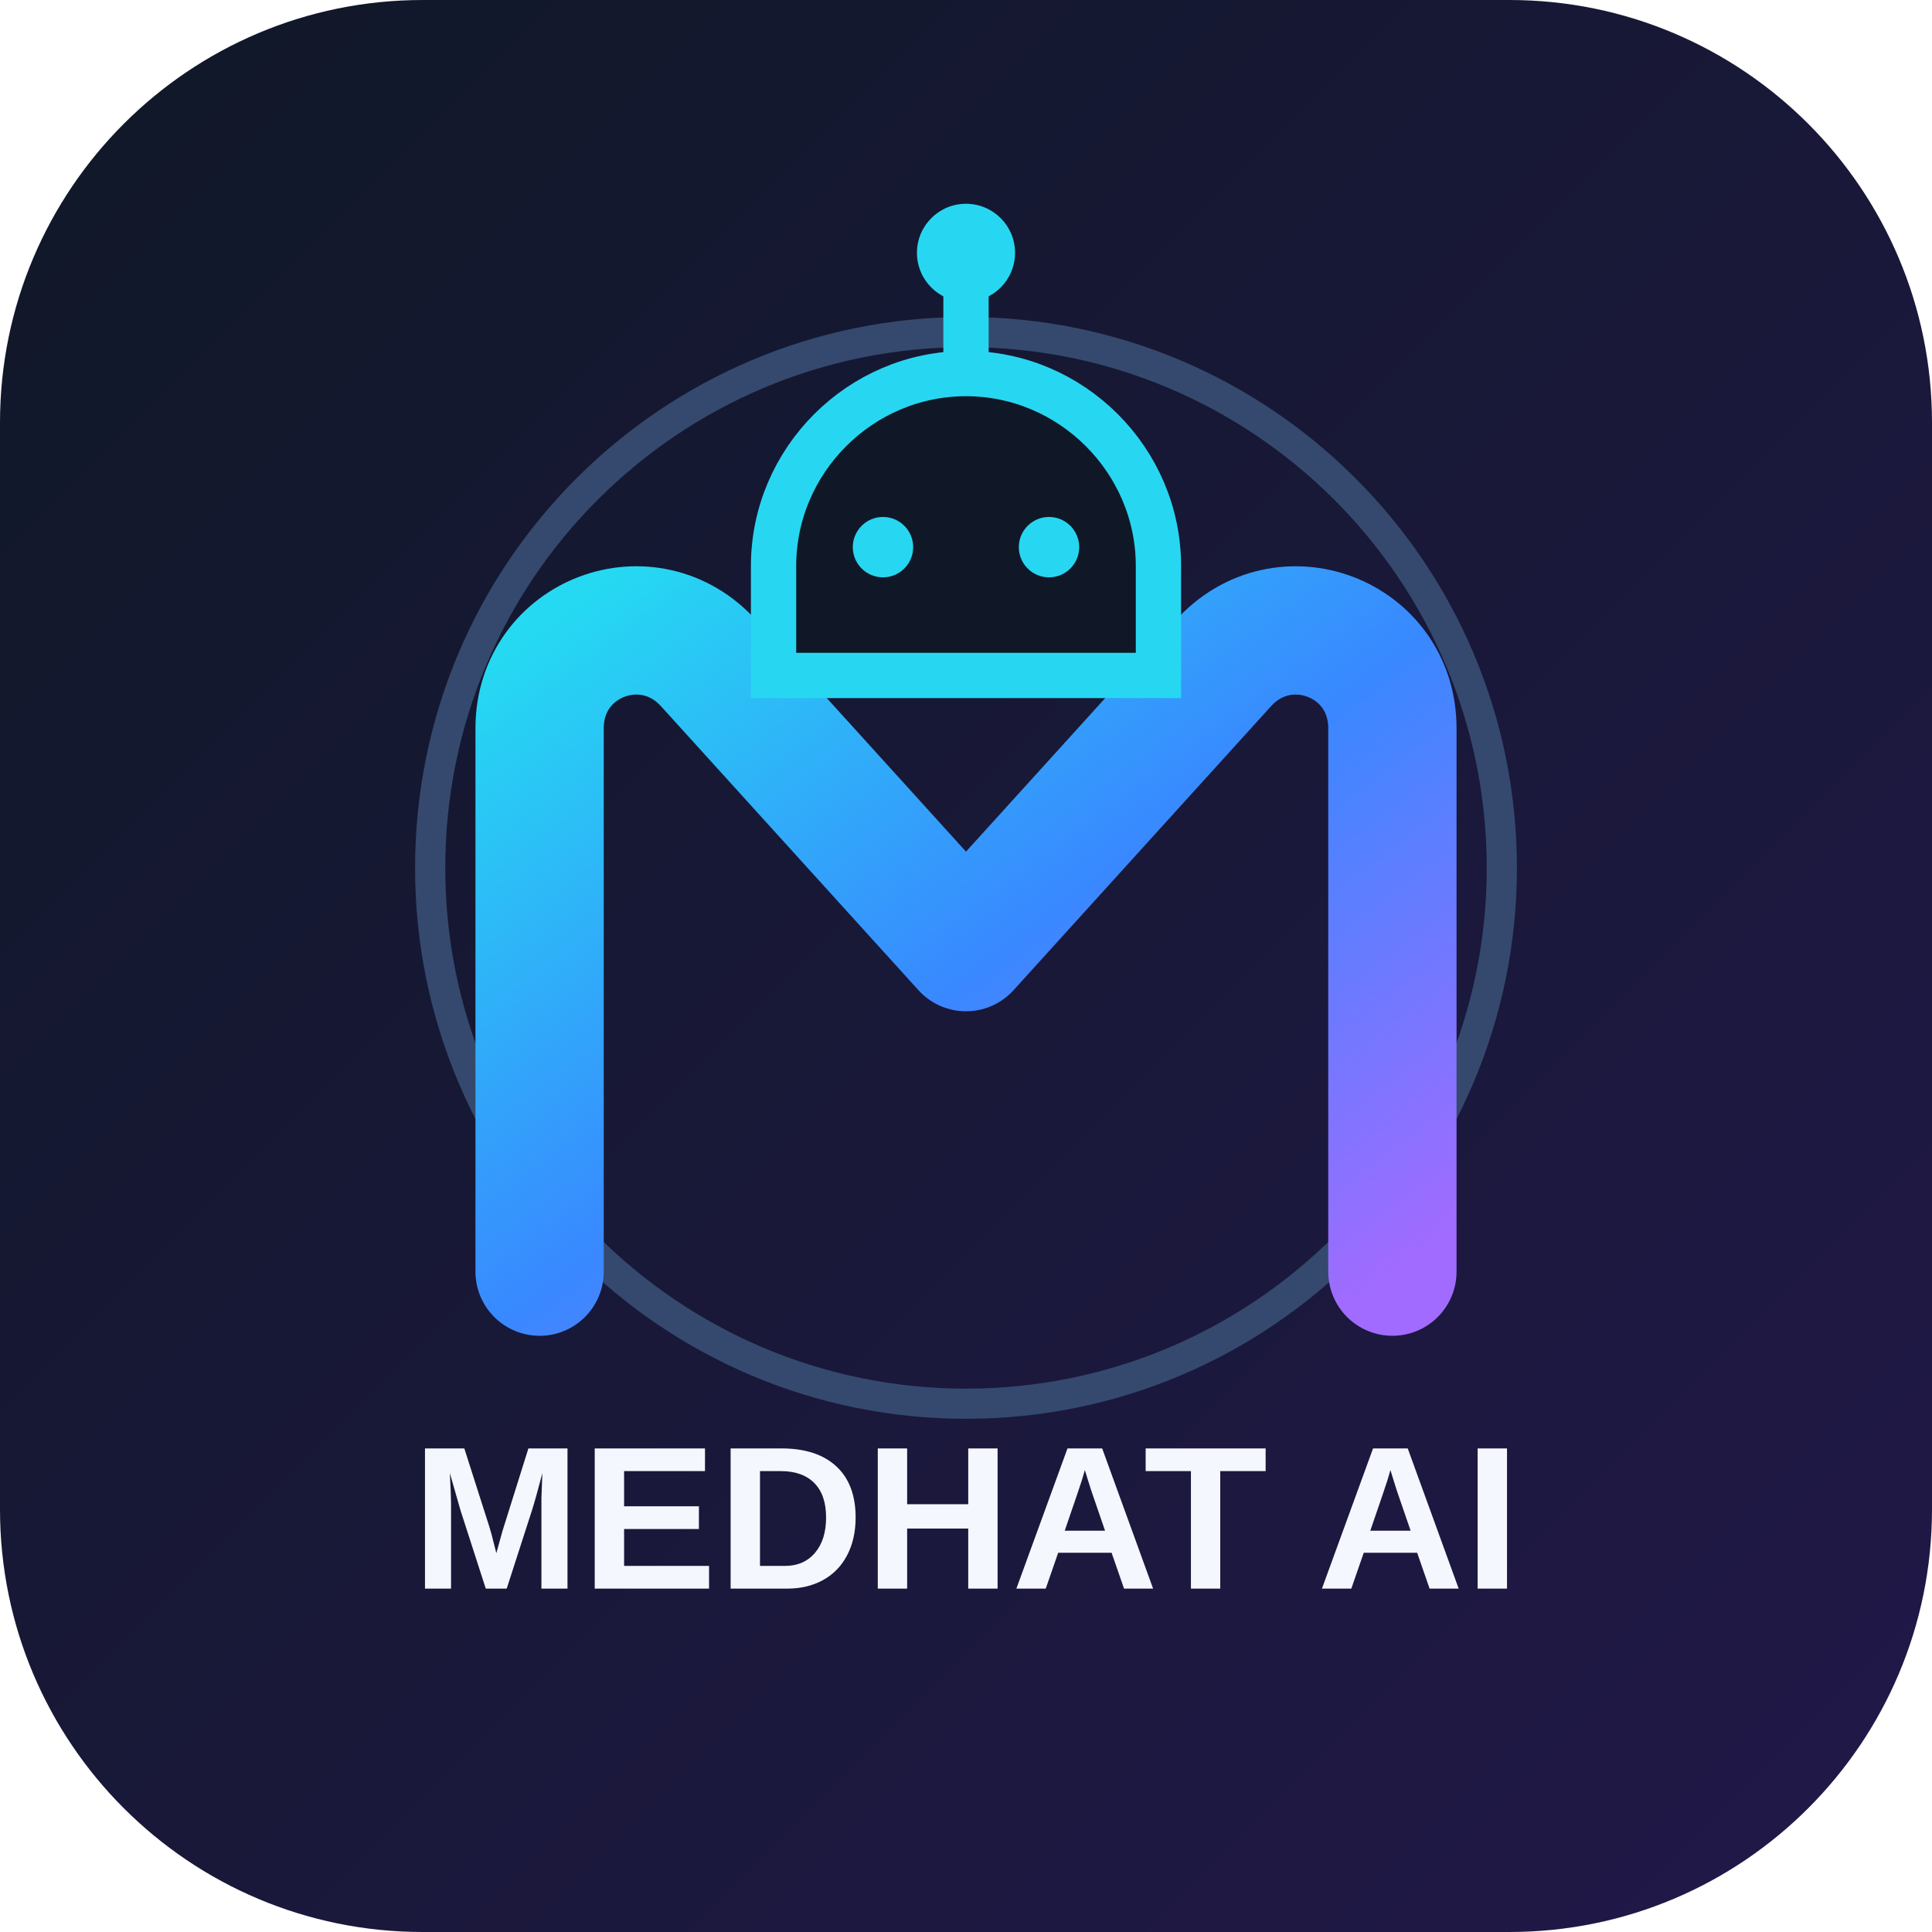
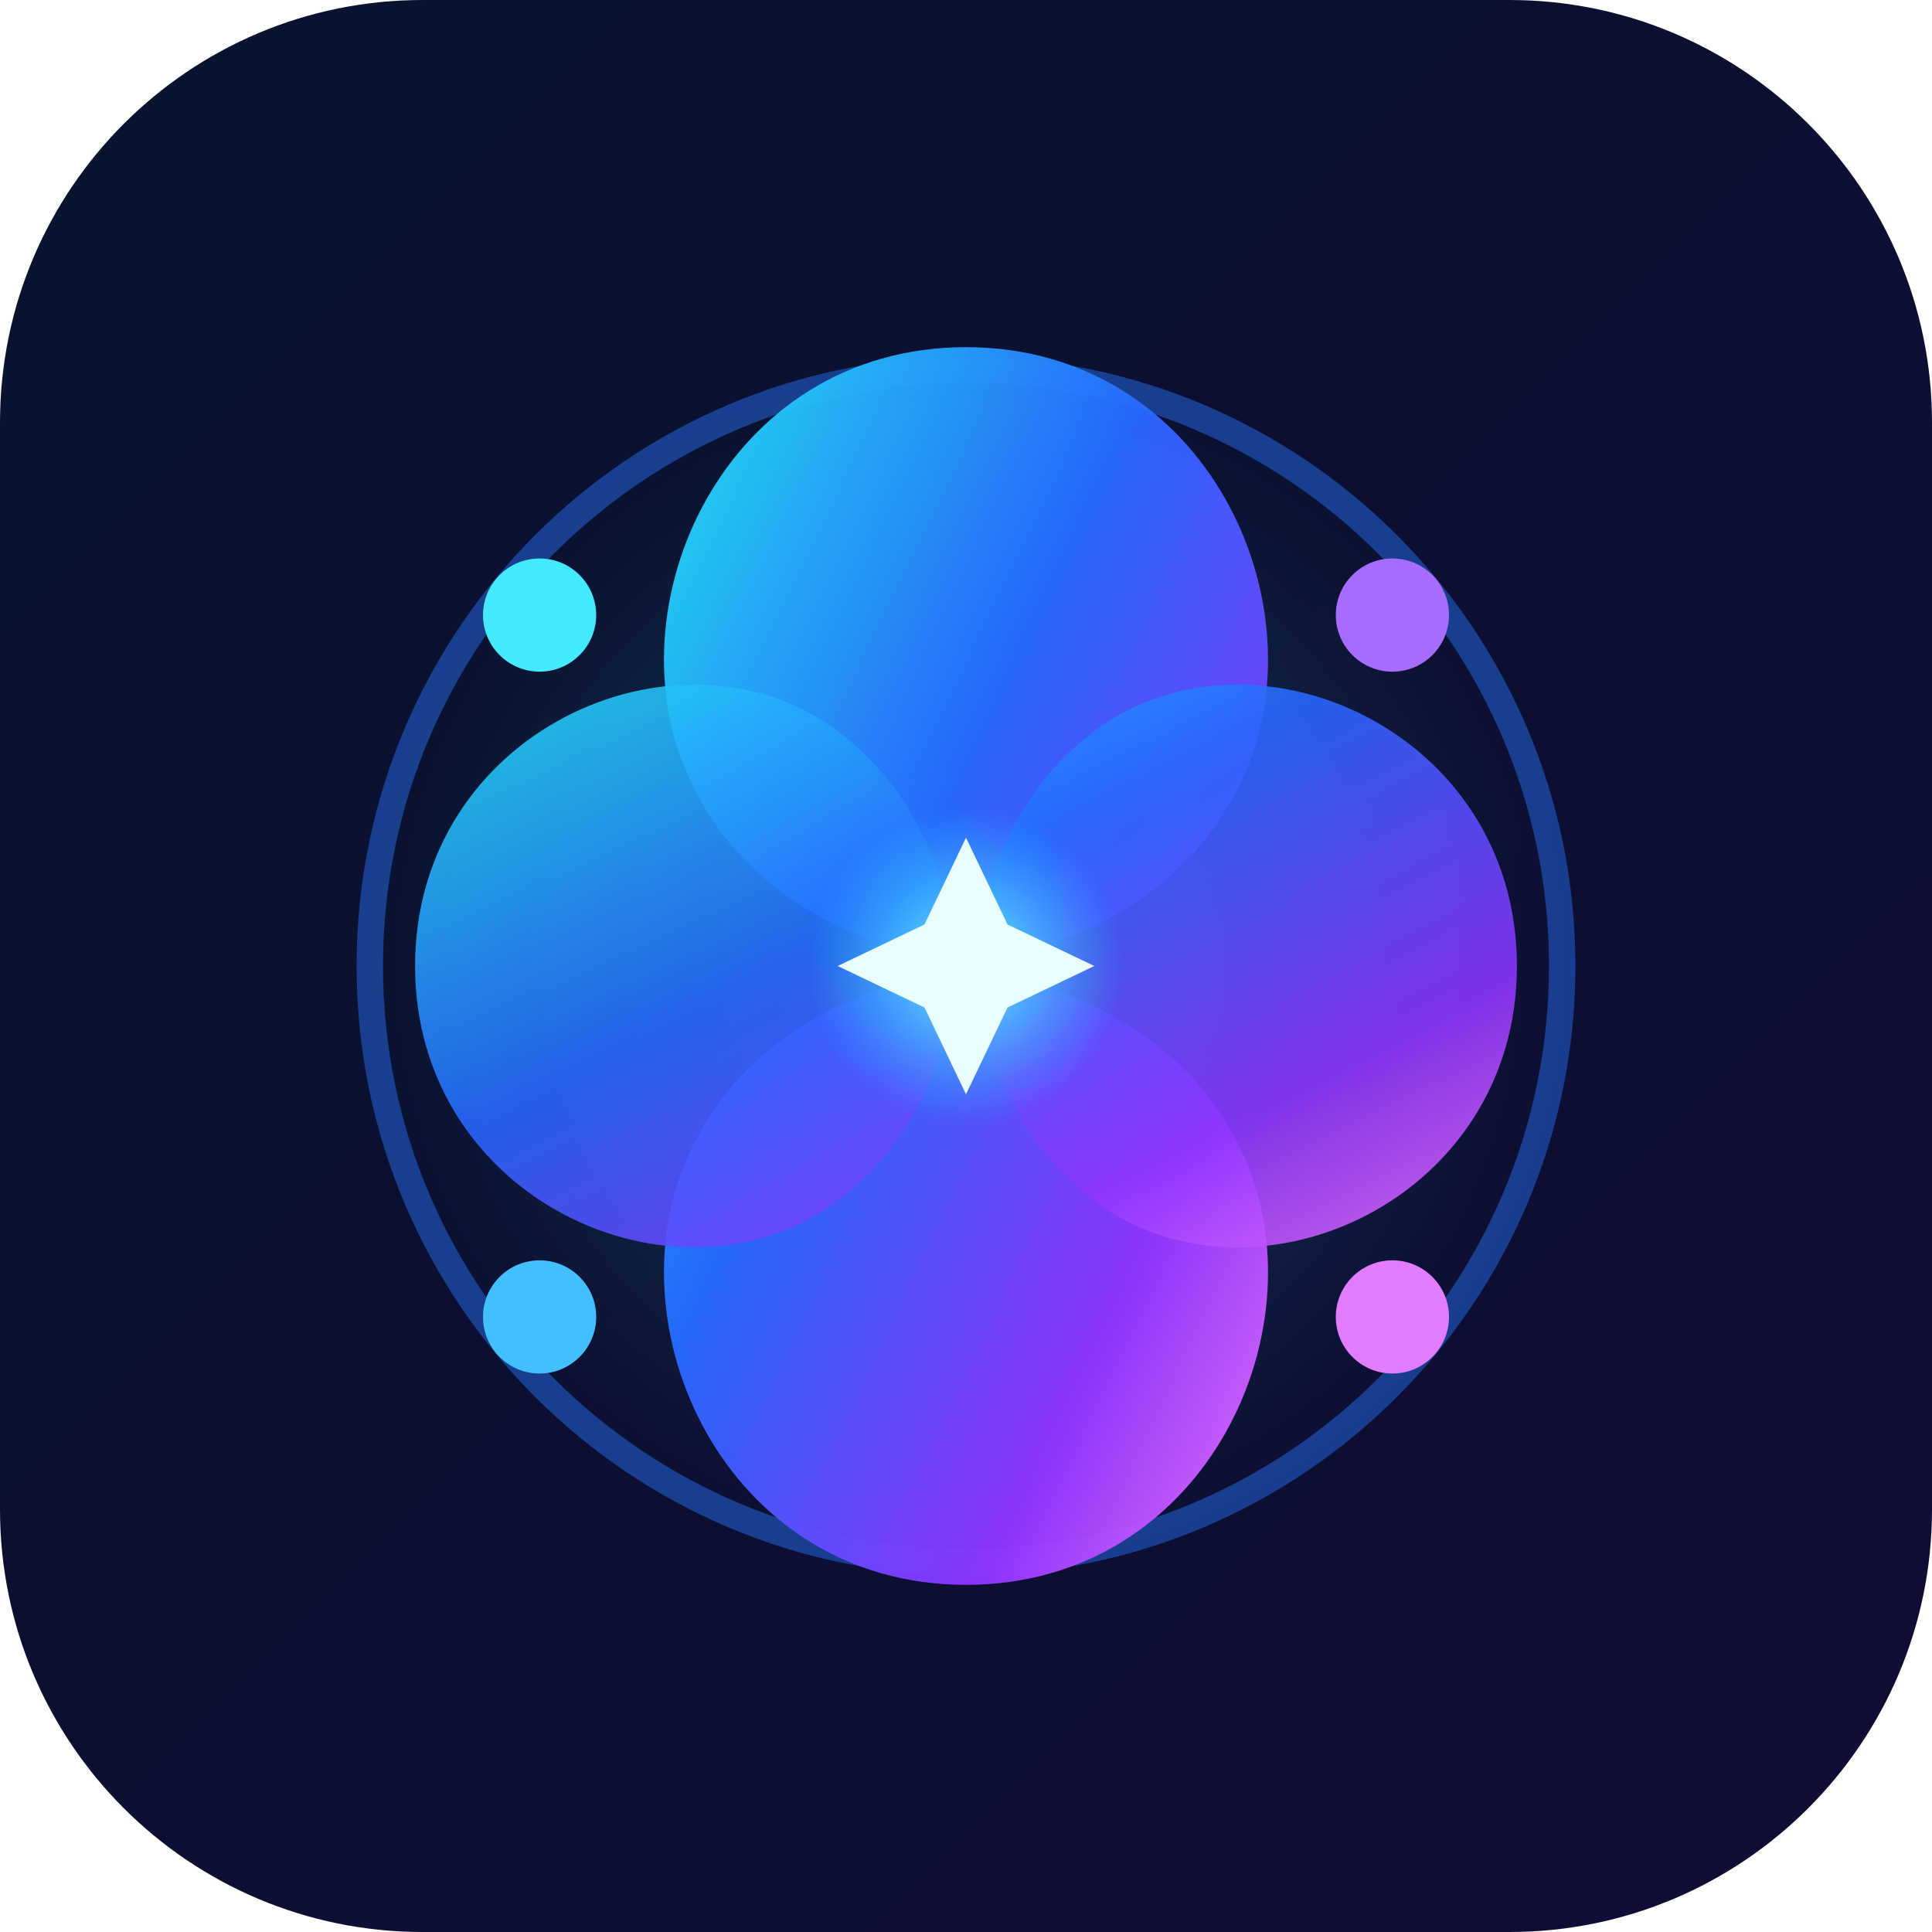
- <svg xmlns="http://www.w3.org/2000/svg" width="512" height="512" viewBox="0 0 512 512">
+ <svg xmlns="http://www.w3.org/2000/svg" viewBox="0 0 512 512" role="img" aria-label="Abstract AI emblem">
  <defs>
    <linearGradient id="bg" x1="0" y1="0" x2="1" y2="1">
-       <stop stop-color="#101827" />
-       <stop offset="1" stop-color="#211849" />
+       <stop stop-color="#07142f" />
+       <stop offset="1" stop-color="#100b36" />
    </linearGradient>
-     <linearGradient id="neon" x1="0" y1="0" x2="1" y2="1">
-       <stop stop-color="#25D9F2" />
-       <stop offset=".52" stop-color="#3988FF" />
-       <stop offset="1" stop-color="#A16BFF" />
+     <linearGradient id="ribbon" x1="0" y1="0" x2="1" y2="1">
+       <stop stop-color="#22e4f6" />
+       <stop offset=".42" stop-color="#2768ff" />
+       <stop offset=".76" stop-color="#8d35ff" />
+       <stop offset="1" stop-color="#ef72ff" />
    </linearGradient>
+     <radialGradient id="glow">
+       <stop stop-color="#75ffff" stop-opacity=".95" />
+       <stop offset="1" stop-color="#20d8ff" stop-opacity="0" />
+     </radialGradient>
+     <filter id="soft">
+       <feGaussianBlur stdDeviation="12" />
+     </filter>
  </defs>
  <rect width="512" height="512" rx="112" fill="url(#bg)" />
-   <circle cx="256" cy="230" r="142" fill="none" stroke="#34496D" stroke-width="8" />
-   <path d="M143 337V193c0-24 29-35 45-17l68 75 68-75c16-18 45-7 45 17v144" fill="none" stroke="url(#neon)" stroke-width="34" stroke-linecap="round" stroke-linejoin="round" />
-   <path d="M205 150c0-28 23-51 51-51s51 23 51 51v29h-102z" fill="#101827" stroke="#27D7F2" stroke-width="12" />
-   <circle cx="234" cy="145" r="8" fill="#27D7F2" />
-   <circle cx="278" cy="145" r="8" fill="#27D7F2" />
-   <path d="M256 77v20" stroke="#27D7F2" stroke-width="12" stroke-linecap="round" />
-   <circle cx="256" cy="67" r="13" fill="#27D7F2" />
-   <text x="256" y="421" font-family="Arial,sans-serif" font-size="54" font-weight="800" text-anchor="middle" fill="#F5F7FF">MEDHAT AI</text>
+   <circle cx="256" cy="256" r="158" fill="none" stroke="#2465d9" stroke-opacity=".55" stroke-width="7" />
+   <circle cx="256" cy="256" r="150" fill="url(#glow)" opacity=".28" filter="url(#soft)" />
+   <path d="M256 92 C320 92 351 161 329 207 C312 243 276 252 256 256 C236 260 200 269 183 305 C161 351 192 420 256 420 C320 420 351 351 329 305 C312 269 276 260 256 256 C236 252 200 243 183 207 C161 161 192 92 256 92Z" fill="url(#ribbon)" opacity=".97" />
+   <path d="M110 256 C110 194 179 163 221 193 C247 212 251 239 256 256 C261 273 265 300 291 319 C333 349 402 318 402 256 C402 194 333 163 291 193 C265 212 261 239 256 256 C251 273 247 300 221 319 C179 349 110 318 110 256Z" fill="url(#ribbon)" opacity=".88" />
+   <circle cx="256" cy="256" r="42" fill="url(#glow)" />
+   <path d="M256 222 L267 245 L290 256 L267 267 L256 290 L245 267 L222 256 L245 245Z" fill="#e9ffff" />
+   <circle cx="143" cy="163" r="15" fill="#42e9ff" />
+   <circle cx="369" cy="163" r="15" fill="#a56cff" />
+   <circle cx="143" cy="349" r="15" fill="#42bfff" />
+   <circle cx="369" cy="349" r="15" fill="#e17cff" />
</svg>
